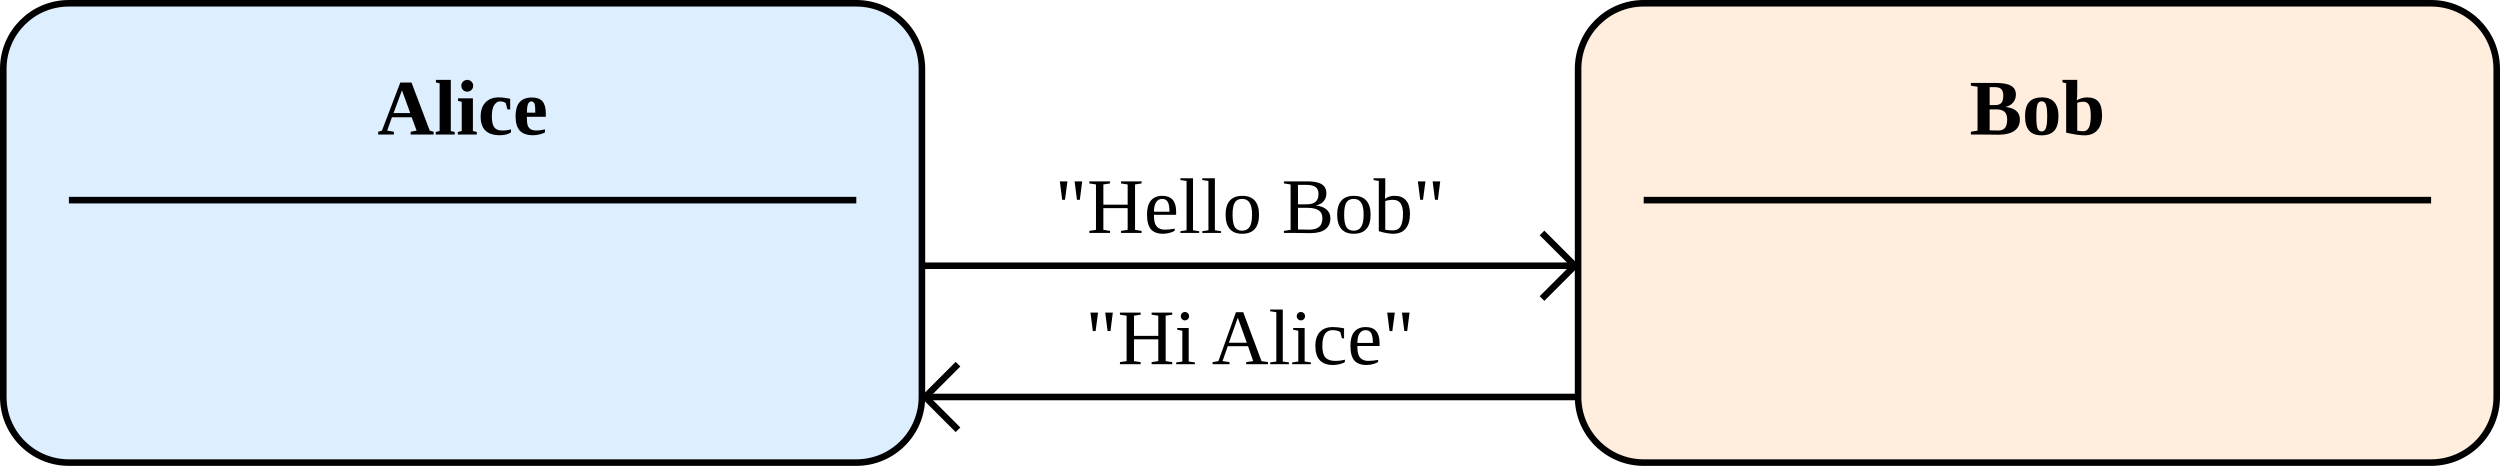
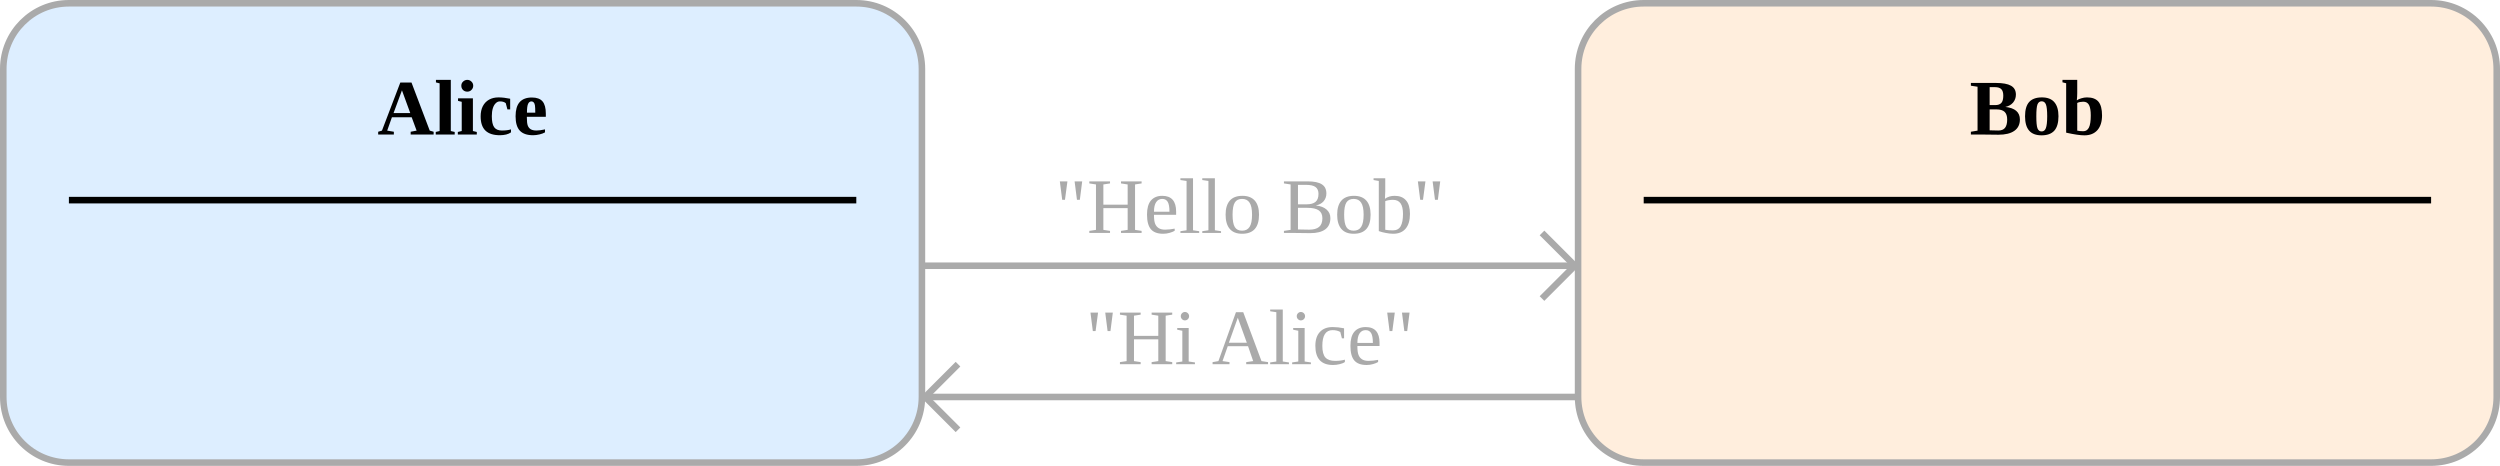
<svg xmlns="http://www.w3.org/2000/svg" viewBox="-0.5 -0.5 381 71.0">
-   <rect style="fill:#ddeeff;stroke:#000000;stroke-width:1px" width="140" height="70.0" x="0" y="0" ry="10" />
+   <rect style="fill:#ddeeff;stroke:#aaaaaa;stroke-width:1px" width="140" height="70.0" x="0" y="0" ry="10" />
  <line x1="10" y1="30" x2="130" y2="30" style="stroke:#000000;stroke-width:1px" />
-   <rect style="fill:#ffeedd;stroke:#000000;stroke-width:1px" width="140" height="70.0" x="240" y="0" ry="10" />
+   <rect style="fill:#ffeedd;stroke:#aaaaaa;stroke-width:1px" width="140" height="70.0" x="240" y="0" ry="10" />
  <line x1="250" y1="30" x2="370" y2="30" style="stroke:#000000;stroke-width:1px" />
-   <line x1="140" y1="40.0" x2="240" y2="40.0" style="stroke:#000000;stroke-width:1px" />
-   <path d="M234.5,35.0 239.5,40.0 234.5,45.0" style="fill:none;stroke:#000000;stroke-width:1px" />
-   <line x1="240" y1="60.0" x2="140" y2="60.0" style="stroke:#000000;stroke-width:1px" />
-   <path d="M145.5,55.0 140.5,60.0 145.5,65.0" style="fill:none;stroke:#000000;stroke-width:1px" />
+   <line x1="140" y1="40.0" x2="240" y2="40.0" style="stroke:#aaaaaa;stroke-width:1px" />
+   <path d="M234.5,35.0 239.5,40.0 234.5,45.0" style="fill:none;stroke:#aaaaaa;stroke-width:1px" />
+   <line x1="240" y1="60.0" x2="140" y2="60.0" style="stroke:#aaaaaa;stroke-width:1px" />
+   <path d="M145.5,55.0 140.5,60.0 145.5,65.0" style="fill:none;stroke:#aaaaaa;stroke-width:1px" />
  <text style="text-align:center;text-anchor:middle;fill:#000000;font-weight:bold" x="70.0" y="20">Alice</text>
  <text style="text-align:center;text-anchor:middle;fill:#000000;font-weight:bold" x="310.0" y="20">Bob</text>
-   <text style="text-align:center;text-anchor:middle;fill:#000000" x="190.0" y="35.0">"Hello Bob"</text>
-   <text style="text-align:center;text-anchor:middle;fill:#000000" x="190.0" y="55.0">"Hi Alice"</text>
+   <text style="text-align:center;text-anchor:middle;fill:#aaaaaa" x="190.0" y="35.0">"Hello Bob"</text>
+   <text style="text-align:center;text-anchor:middle;fill:#aaaaaa" x="190.0" y="55.0">"Hi Alice"</text>
</svg>
